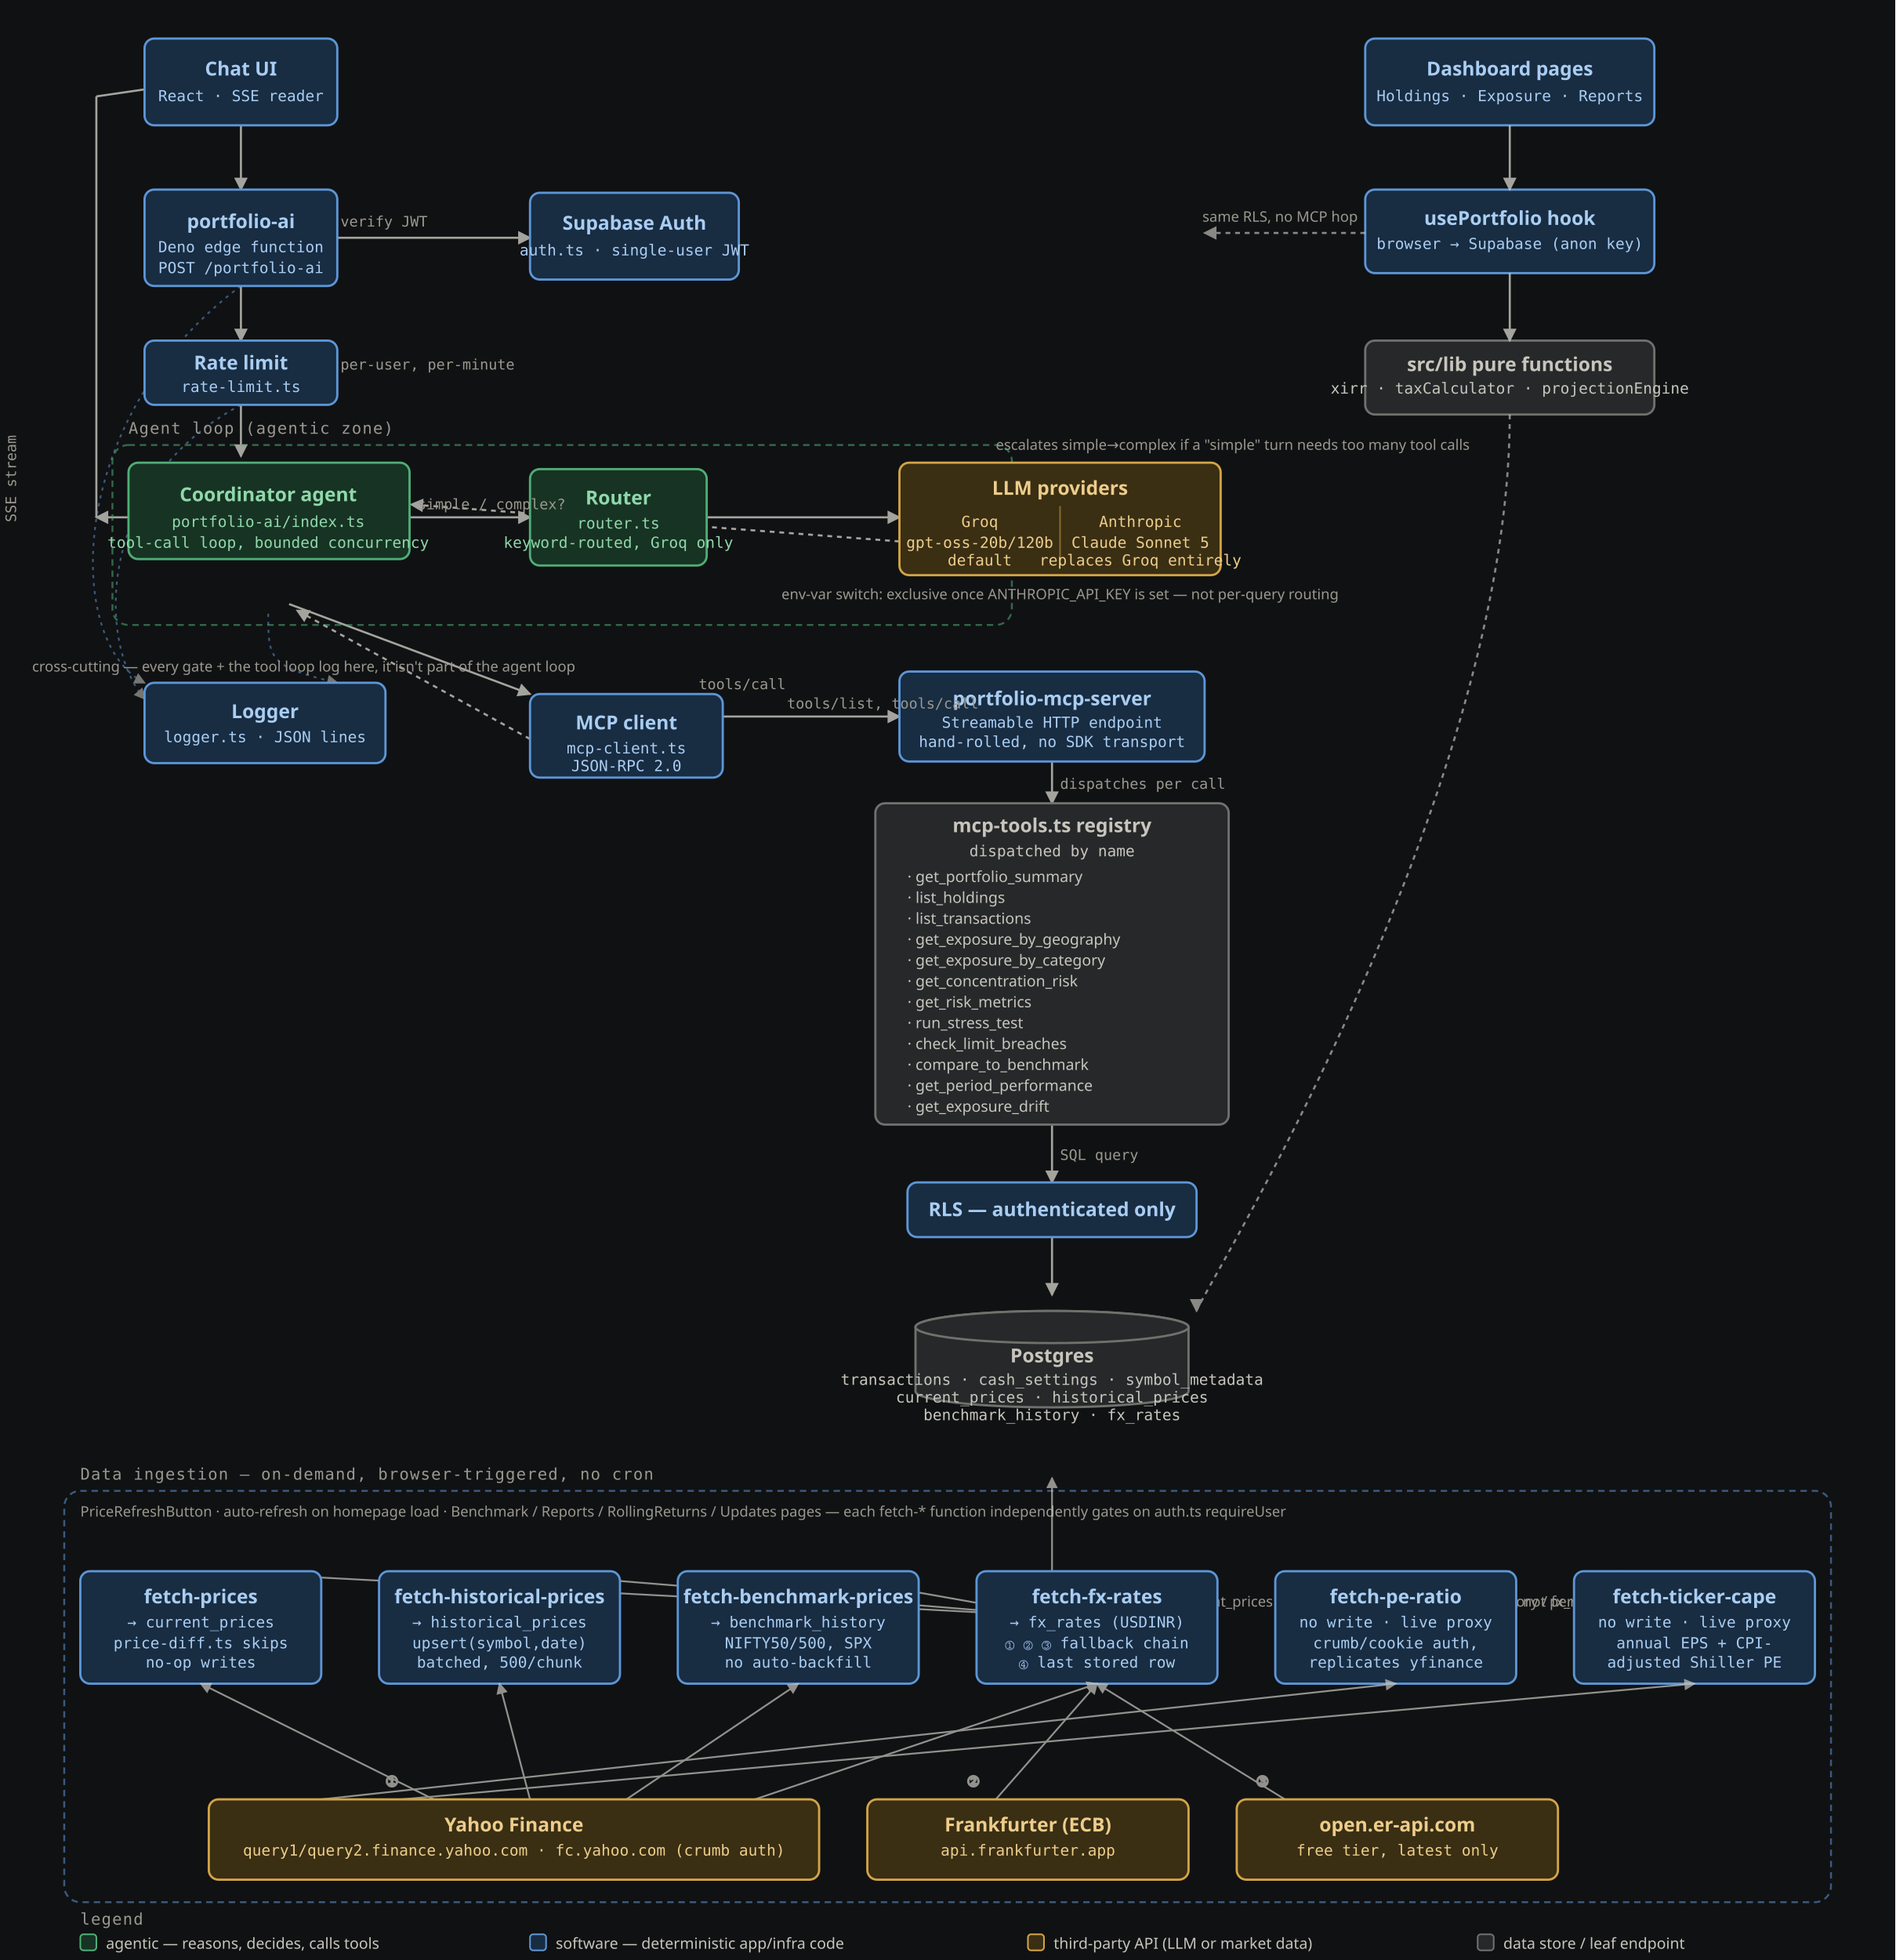
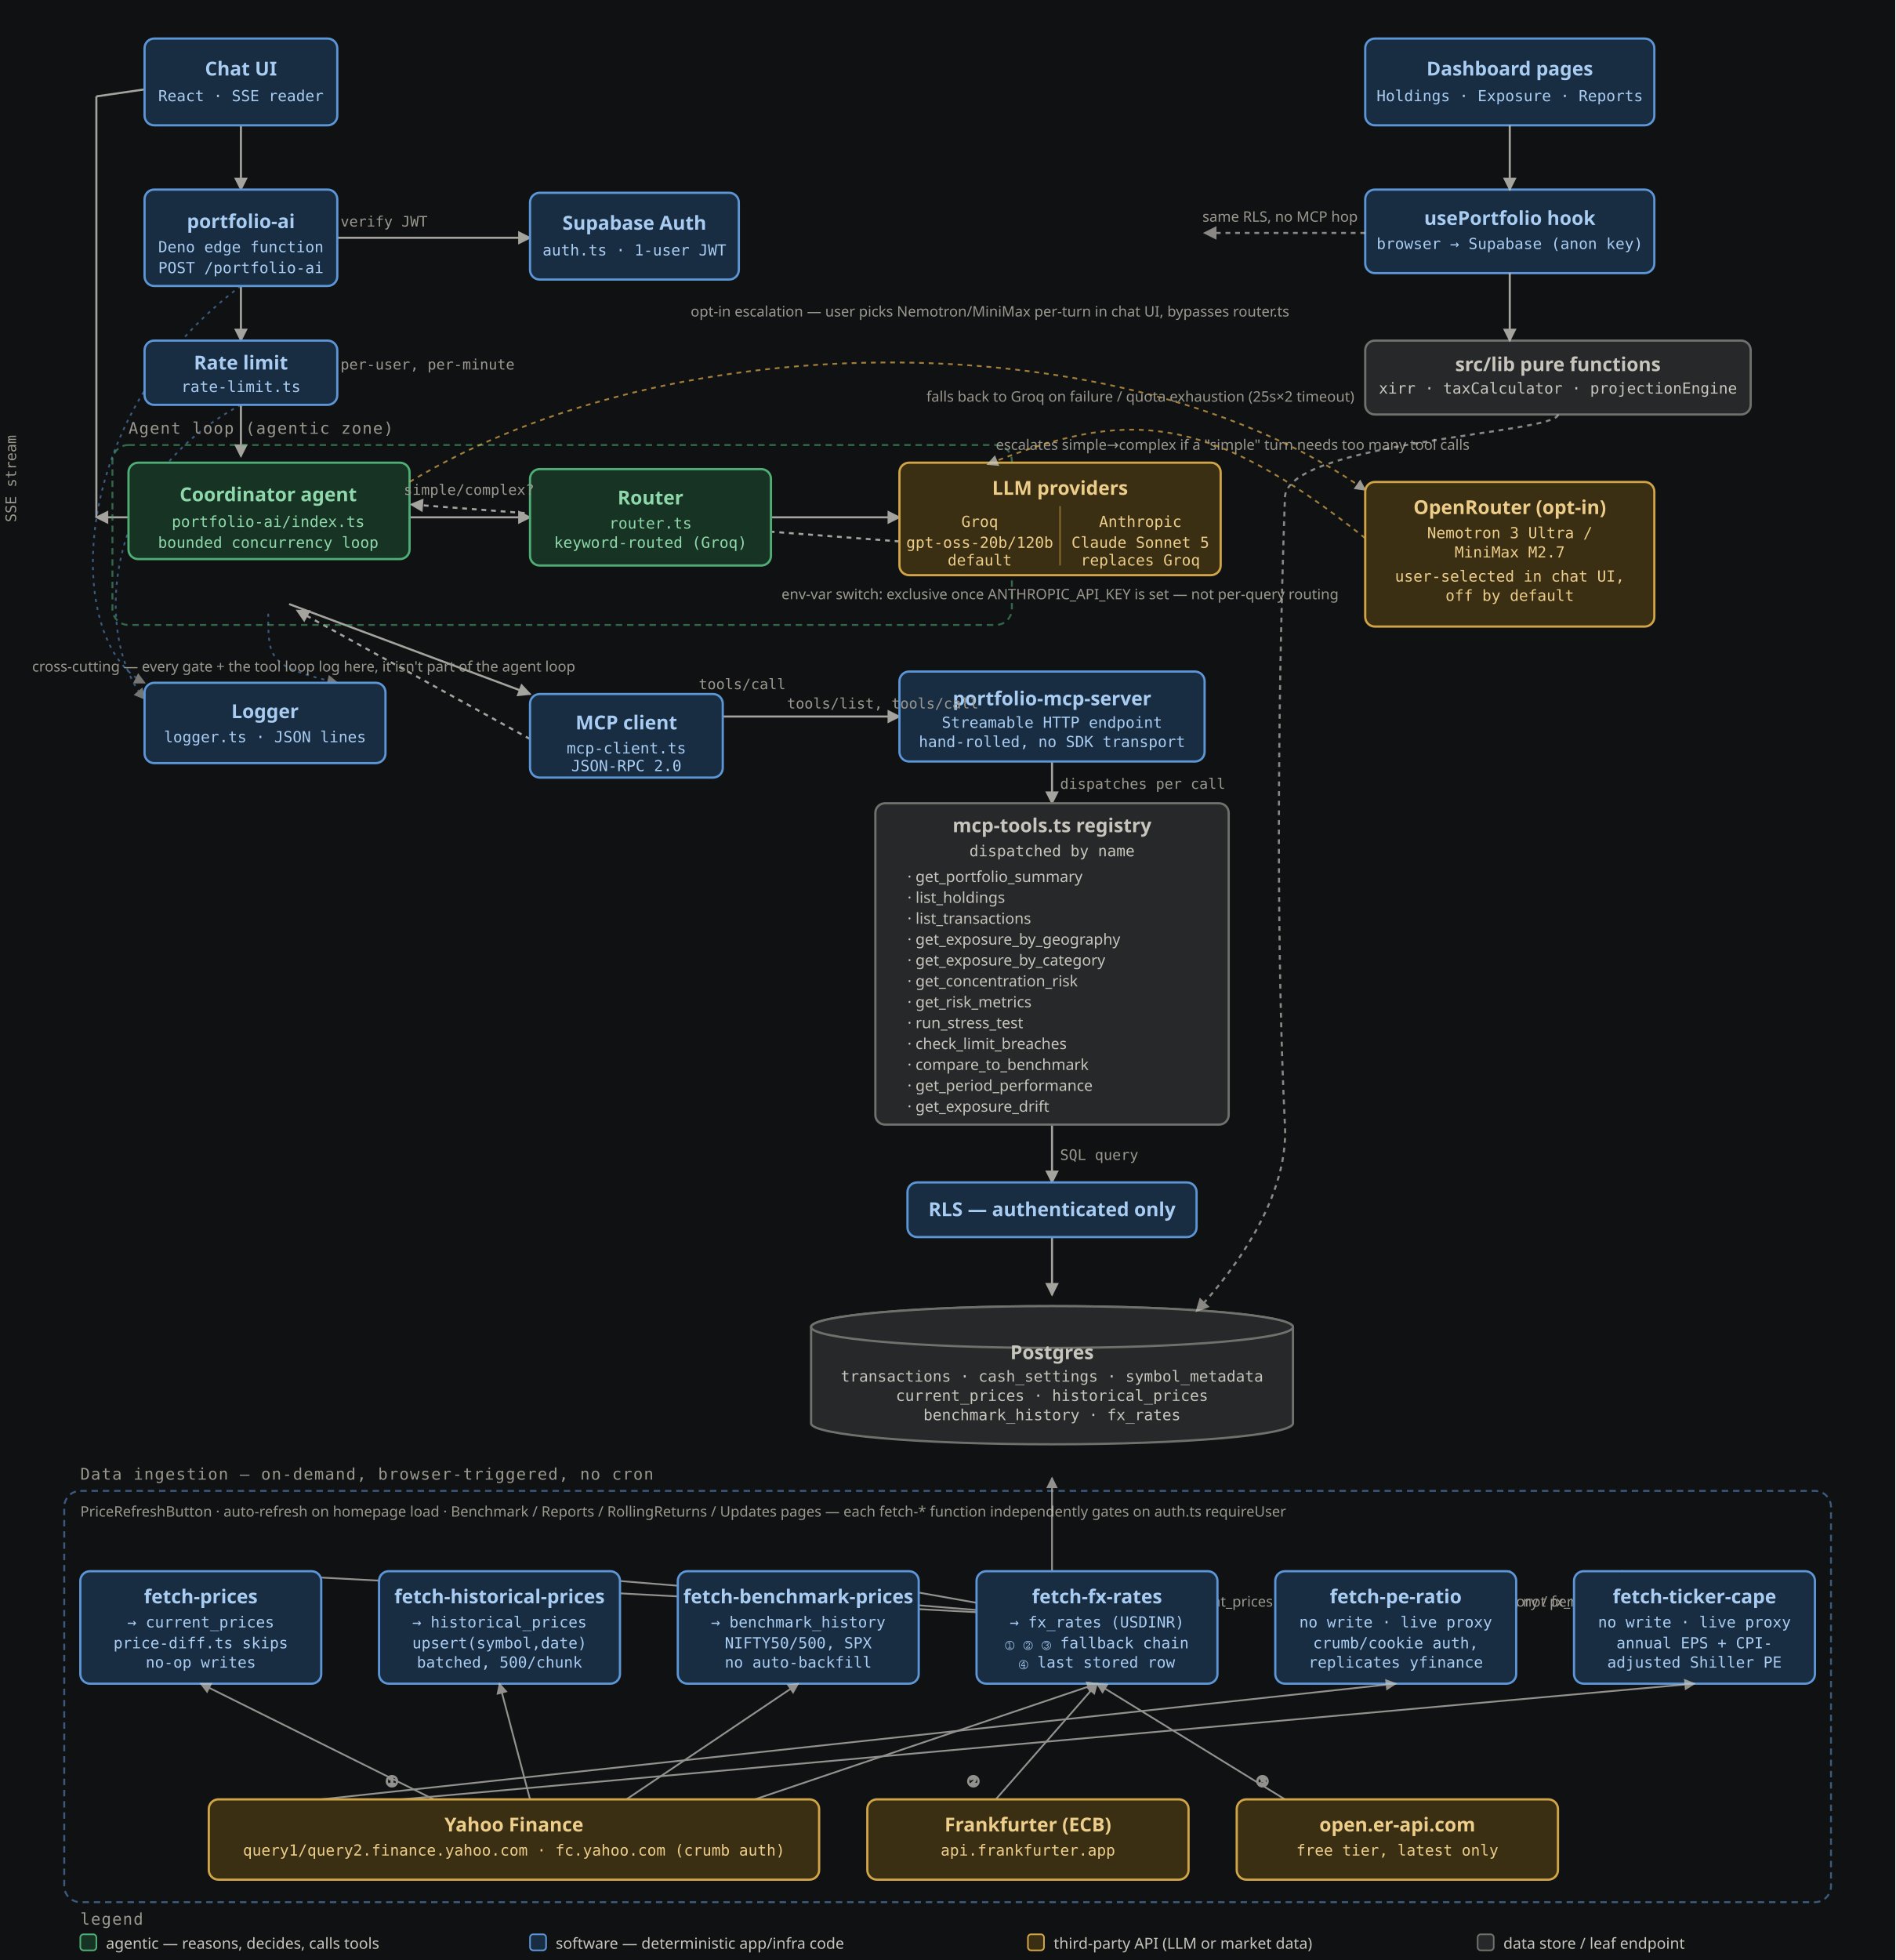
- <svg xmlns="http://www.w3.org/2000/svg" viewBox="0 0 1180 1220" role="img" aria-label="Portfolio AI architecture: the chat UI sends a request through Supabase Edge auth and rate limiting to the portfolio-ai coordinator agent, which for Groq picks a model via keyword routing or switches to Claude Sonnet 5 entirely once an Anthropic key is set, calls MCP tools over JSON-RPC against portfolio-mcp-server, which runs SQL against Postgres under RLS, and streams a token response back over SSE. Dashboard pages query Postgres directly via usePortfolio, bypassing the agent and MCP hop. Below, a separate on-demand data-ingestion pipeline of six edge functions pulls prices, FX rates and fundamentals from Yahoo Finance (with a Frankfurter/open.er-api.com fallback chain for FX) into the same Postgres tables.">
+ <svg xmlns="http://www.w3.org/2000/svg" viewBox="0 0 1180 1220" role="img" aria-label="Portfolio AI architecture: the chat UI sends a request through Supabase Edge auth and rate limiting to the portfolio-ai coordinator agent, which for Groq picks a model via keyword routing or switches to Claude Sonnet 5 entirely once an Anthropic key is set, calls MCP tools over JSON-RPC against portfolio-mcp-server, which runs SQL against Postgres under RLS, and streams a token response back over SSE. A third provider, OpenRouter (Nemotron 3 Ultra / MiniMax M2.7), is available as an opt-in escalation the user selects per-turn from the chat UI rather than a third leg of the env-var switch, and falls back to Groq automatically on failure or quota exhaustion. Dashboard pages query Postgres directly via usePortfolio, bypassing the agent and MCP hop. Below, a separate on-demand data-ingestion pipeline of six edge functions pulls prices, FX rates and fundamentals from Yahoo Finance (with a Frankfurter/open.er-api.com fallback chain for FX) into the same Postgres tables.">
  <style>
    text { font-family: 'IBM Plex Sans', 'Segoe UI', ui-sans-serif, system-ui, sans-serif; }
    .mono { font-family: 'IBM Plex Mono', 'Cascadia Code', ui-monospace, Consolas, monospace; }
    .label { font-weight: 600; font-size: 12px; }
    .sub { font-size: 9.5px; }
    .edge { font-size: 9px; fill: #9a988e; }
    .group { font-size: 10px; letter-spacing: 0.06em; text-transform: uppercase; fill: #9a988e; }
    .box { stroke-width: 1.4; }
  </style>
  <defs>
    <marker id="arrow" viewBox="0 0 8 8" refX="7" refY="4" markerWidth="6.5" markerHeight="6.5" orient="auto-start-reverse">
      <path d="M0,0 L8,4 L0,8 z" fill="#c9c8c0" />
    </marker>
  </defs>
  <rect x="0" y="0" width="1180" height="1220" fill="#101113" />
  <g stroke="#c9c8c0" stroke-width="1.3" fill="none" opacity="0.8">
    <line x1="150" y1="78" x2="150" y2="118" marker-end="url(#arrow)" />
    <line x1="185" y1="148" x2="330" y2="148" marker-end="url(#arrow)" />
    <line x1="150" y1="178" x2="150" y2="212" marker-end="url(#arrow)" />
    <line x1="150" y1="252" x2="150" y2="284" marker-end="url(#arrow)" />
    <line x1="255" y1="322" x2="330" y2="322" marker-end="url(#arrow)" />
-     <line x1="440" y1="322" x2="560" y2="322" marker-end="url(#arrow)" />
+     <line x1="480" y1="322" x2="560" y2="322" marker-end="url(#arrow)" />
    <line x1="180" y1="376" x2="330" y2="432" marker-end="url(#arrow)" />
    <line x1="425" y1="446" x2="560" y2="446" marker-end="url(#arrow)" />
    <line x1="655" y1="474" x2="655" y2="500" marker-end="url(#arrow)" />
    <line x1="655" y1="700" x2="655" y2="736" marker-end="url(#arrow)" />
    <line x1="655" y1="770" x2="655" y2="806" marker-end="url(#arrow)" />
    <line x1="330" y1="460" x2="185" y2="380" stroke-dasharray="3 3" marker-end="url(#arrow)" />
    <line x1="560" y1="337" x2="256" y2="314" stroke-dasharray="3 3" marker-end="url(#arrow)" />
    <line x1="120" y1="322" x2="60" y2="322" marker-end="url(#arrow)" />
    <line x1="60" y1="322" x2="60" y2="60" marker-end="none" />
    <line x1="60" y1="60" x2="115" y2="52" marker-end="url(#arrow)" />
  </g>
  <g stroke="#5c96d6" stroke-width="1.1" fill="none" opacity="0.55" stroke-dasharray="2 3">
    <path d="M 150 178 C 40 260, 40 400, 90 425" marker-end="url(#arrow)" />
    <path d="M 150 252 C 60 300, 60 400, 90 435" marker-end="url(#arrow)" />
    <path d="M 167 382 C 167 410, 167 415, 210 425" marker-end="url(#arrow)" />
  </g>
  <g>
    <rect class="box" x="90" y="24" width="120" height="54" rx="6" fill="#182c42" stroke="#5c96d6" />
    <text class="label" x="150" y="47" text-anchor="middle" fill="#a9cdf2">Chat UI</text>
    <text class="mono sub" x="150" y="63" text-anchor="middle" fill="#a9cdf2">React · SSE reader</text>
  </g>
  <g>
    <rect class="box" x="90" y="118" width="120" height="60" rx="6" fill="#182c42" stroke="#5c96d6" />
    <text class="label" x="150" y="142" text-anchor="middle" fill="#a9cdf2">portfolio-ai</text>
    <text class="mono sub" x="150" y="157" text-anchor="middle" fill="#a9cdf2">Deno edge function</text>
    <text class="mono sub" x="150" y="170" text-anchor="middle" fill="#a9cdf2">POST /portfolio-ai</text>
  </g>
  <g>
    <rect class="box" x="330" y="120" width="130" height="54" rx="6" fill="#182c42" stroke="#5c96d6" />
    <text class="label" x="395" y="143" text-anchor="middle" fill="#a9cdf2">Supabase Auth</text>
-     <text class="mono sub" x="395" y="159" text-anchor="middle" fill="#a9cdf2">auth.ts · single-user JWT</text>
+     <text class="mono sub" x="395" y="159" text-anchor="middle" fill="#a9cdf2">auth.ts · 1-user JWT</text>
  </g>
  <g>
    <rect class="box" x="90" y="212" width="120" height="40" rx="6" fill="#182c42" stroke="#5c96d6" />
    <text class="label" x="150" y="230" text-anchor="middle" fill="#a9cdf2">Rate limit</text>
    <text class="mono sub" x="150" y="244" text-anchor="middle" fill="#a9cdf2">rate-limit.ts</text>
  </g>
  <rect x="70" y="277" width="560" height="112" rx="10" fill="none" stroke="#4fae76" stroke-width="1.2" stroke-dasharray="4 3" opacity="0.55" />
  <text class="mono group" x="80" y="270">Agent loop (agentic zone)</text>
  <g>
    <rect class="box" x="80" y="288" width="175" height="60" rx="6" fill="#173323" stroke="#4fae76" />
    <text class="label" x="167" y="312" text-anchor="middle" fill="#8fd8ab">Coordinator agent</text>
    <text class="mono sub" x="167" y="328" text-anchor="middle" fill="#8fd8ab">portfolio-ai/index.ts</text>
-     <text class="mono sub" x="167" y="341" text-anchor="middle" fill="#8fd8ab">tool-call loop, bounded concurrency</text>
-   </g>
-   <g>
-     <rect class="box" x="330" y="292" width="110" height="60" rx="6" fill="#173323" stroke="#4fae76" />
-     <text class="label" x="385" y="314" text-anchor="middle" fill="#8fd8ab">Router</text>
-     <text class="mono sub" x="385" y="329" text-anchor="middle" fill="#8fd8ab">router.ts</text>
-     <text class="mono sub" x="385" y="341" text-anchor="middle" fill="#8fd8ab">keyword-routed, Groq only</text>
+     <text class="mono sub" x="167" y="341" text-anchor="middle" fill="#8fd8ab">bounded concurrency loop</text>
+   </g>
+   <g>
+     <rect class="box" x="330" y="292" width="150" height="60" rx="6" fill="#173323" stroke="#4fae76" />
+     <text class="label" x="405" y="314" text-anchor="middle" fill="#8fd8ab">Router</text>
+     <text class="mono sub" x="405" y="329" text-anchor="middle" fill="#8fd8ab">router.ts</text>
+     <text class="mono sub" x="405" y="341" text-anchor="middle" fill="#8fd8ab">keyword-routed (Groq)</text>
  </g>
  <g>
    <rect class="box" x="560" y="288" width="200" height="70" rx="6" fill="#3a2e13" stroke="#d1a447" />
    <text class="label" x="660" y="308" text-anchor="middle" fill="#eccd8a">LLM providers</text>
    <line x1="660" y1="315" x2="660" y2="352" stroke="#d1a447" stroke-width="1" opacity="0.5" />
    <text class="mono sub" x="610" y="328" text-anchor="middle" fill="#eccd8a">Groq</text>
    <text class="mono sub" x="610" y="341" text-anchor="middle" fill="#eccd8a">gpt-oss-20b/120b</text>
    <text class="mono sub" x="610" y="352" text-anchor="middle" fill="#eccd8a">default</text>
    <text class="mono sub" x="710" y="328" text-anchor="middle" fill="#eccd8a">Anthropic</text>
    <text class="mono sub" x="710" y="341" text-anchor="middle" fill="#eccd8a">Claude Sonnet 5</text>
-     <text class="mono sub" x="710" y="352" text-anchor="middle" fill="#eccd8a">replaces Groq entirely</text>
+     <text class="mono sub" x="710" y="352" text-anchor="middle" fill="#eccd8a">replaces Groq</text>
  </g>
  <text class="edge" x="620" y="280">escalates simple→complex if a "simple" turn needs too many tool calls</text>
  <text class="edge" x="660" y="373" text-anchor="middle">env-var switch: exclusive once ANTHROPIC_API_KEY is set — not per-query routing</text>
+   <g stroke="#d1a447" stroke-width="1.1" fill="none" opacity="0.75" stroke-dasharray="3 3">
+     <path d="M 255 300 C 420 200, 700 200, 850 305" marker-end="url(#arrow)" />
+     <path d="M 850 335 C 750 255, 700 255, 615 289" marker-end="url(#arrow)" />
+   </g>
+   <text class="edge" x="430" y="197">opt-in escalation — user picks Nemotron/MiniMax per-turn in chat UI, bypasses router.ts</text>
+   <text class="edge" x="710" y="250" text-anchor="middle">falls back to Groq on failure / quota exhaustion (25s×2 timeout)</text>
+   <g>
+     <rect class="box" x="850" y="300" width="180" height="90" rx="6" fill="#3a2e13" stroke="#d1a447" />
+     <text class="label" x="940" y="320" text-anchor="middle" fill="#eccd8a">OpenRouter (opt-in)</text>
+     <text class="mono sub" x="940" y="335" text-anchor="middle" fill="#eccd8a">Nemotron 3 Ultra /</text>
+     <text class="mono sub" x="940" y="347" text-anchor="middle" fill="#eccd8a">MiniMax M2.7</text>
+     <text class="mono sub" x="940" y="362" text-anchor="middle" fill="#eccd8a">user-selected in chat UI,</text>
+     <text class="mono sub" x="940" y="374" text-anchor="middle" fill="#eccd8a">off by default</text>
+   </g>
  <g>
    <rect class="box" x="90" y="425" width="150" height="50" rx="6" fill="#182c42" stroke="#5c96d6" />
    <text class="label" x="165" y="447" text-anchor="middle" fill="#a9cdf2">Logger</text>
    <text class="mono sub" x="165" y="462" text-anchor="middle" fill="#a9cdf2">logger.ts · JSON lines</text>
  </g>
  <text class="edge" x="20" y="418">cross-cutting — every gate + the tool loop log here, it isn't part of the agent loop</text>
  <g>
    <rect class="box" x="330" y="432" width="120" height="52" rx="6" fill="#182c42" stroke="#5c96d6" />
    <text class="label" x="390" y="454" text-anchor="middle" fill="#a9cdf2">MCP client</text>
    <text class="mono sub" x="390" y="469" text-anchor="middle" fill="#a9cdf2">mcp-client.ts</text>
    <text class="mono sub" x="390" y="480" text-anchor="middle" fill="#a9cdf2">JSON-RPC 2.0</text>
  </g>
  <g>
    <rect class="box" x="560" y="418" width="190" height="56" rx="6" fill="#182c42" stroke="#5c96d6" />
    <text class="label" x="655" y="439" text-anchor="middle" fill="#a9cdf2">portfolio-mcp-server</text>
    <text class="mono sub" x="655" y="453" text-anchor="middle" fill="#a9cdf2">Streamable HTTP endpoint</text>
    <text class="mono sub" x="655" y="465" text-anchor="middle" fill="#a9cdf2">hand-rolled, no SDK transport</text>
  </g>
  <g>
    <rect class="box" x="545" y="500" width="220" height="200" rx="6" fill="#26282a" stroke="#6f716c" />
    <text class="label" x="655" y="518" text-anchor="middle" fill="#c7c5bc">mcp-tools.ts registry</text>
    <text class="mono sub" x="655" y="533" fill="#c7c5bc" text-anchor="middle">dispatched by name</text>
    <g class="mono sub" fill="#c7c5bc">
      <text x="565" y="549">· get_portfolio_summary</text>
      <text x="565" y="562">· list_holdings</text>
      <text x="565" y="575">· list_transactions</text>
      <text x="565" y="588">· get_exposure_by_geography</text>
      <text x="565" y="601">· get_exposure_by_category</text>
      <text x="565" y="614">· get_concentration_risk</text>
      <text x="565" y="627">· get_risk_metrics</text>
      <text x="565" y="640">· run_stress_test</text>
      <text x="565" y="653">· check_limit_breaches</text>
      <text x="565" y="666">· compare_to_benchmark</text>
      <text x="565" y="679">· get_period_performance</text>
      <text x="565" y="692">· get_exposure_drift</text>
    </g>
  </g>
  <g>
    <rect class="box" x="565" y="736" width="180" height="34" rx="6" fill="#182c42" stroke="#5c96d6" />
    <text class="label" x="655" y="757" text-anchor="middle" fill="#a9cdf2">RLS — authenticated only</text>
  </g>
  <g>
-     <path d="M 570 866 v -40 a85,10 0 0 1 170,0 v 40 a85,10 0 0 1 -170,0 z" fill="#26282a" stroke="#6f716c" stroke-width="1.4" />
-     <ellipse cx="655" cy="826" rx="85" ry="10" fill="#26282a" stroke="#6f716c" stroke-width="1.4" />
-     <text class="label" x="655" y="848" text-anchor="middle" fill="#c7c5bc">Postgres</text>
-     <text class="mono sub" x="655" y="862" text-anchor="middle" fill="#c7c5bc">transactions · cash_settings · symbol_metadata</text>
-     <text class="mono sub" x="655" y="873" text-anchor="middle" fill="#c7c5bc">current_prices · historical_prices</text>
+     <path d="M 505 886 v -60 a150,13 0 0 1 300,0 v 60 a150,13 0 0 1 -300,0 z" fill="#26282a" stroke="#6f716c" stroke-width="1.4" />
+     <ellipse cx="655" cy="826" rx="150" ry="13" fill="#26282a" stroke="#6f716c" stroke-width="1.4" />
+     <text class="label" x="655" y="846" text-anchor="middle" fill="#c7c5bc">Postgres</text>
+     <text class="mono sub" x="655" y="860" text-anchor="middle" fill="#c7c5bc">transactions · cash_settings · symbol_metadata</text>
+     <text class="mono sub" x="655" y="872" text-anchor="middle" fill="#c7c5bc">current_prices · historical_prices</text>
    <text class="mono sub" x="655" y="884" text-anchor="middle" fill="#c7c5bc">benchmark_history · fx_rates</text>
  </g>
  <g>
    <rect class="box" x="850" y="24" width="180" height="54" rx="6" fill="#182c42" stroke="#5c96d6" />
    <text class="label" x="940" y="47" text-anchor="middle" fill="#a9cdf2">Dashboard pages</text>
    <text class="mono sub" x="940" y="63" text-anchor="middle" fill="#a9cdf2">Holdings · Exposure · Reports</text>
  </g>
  <g>
    <rect class="box" x="850" y="118" width="180" height="52" rx="6" fill="#182c42" stroke="#5c96d6" />
    <text class="label" x="940" y="140" text-anchor="middle" fill="#a9cdf2">usePortfolio hook</text>
    <text class="mono sub" x="940" y="155" text-anchor="middle" fill="#a9cdf2">browser → Supabase (anon key)</text>
  </g>
  <g>
-     <rect class="box" x="850" y="212" width="180" height="46" rx="6" fill="#26282a" stroke="#6f716c" />
-     <text class="label" x="940" y="231" text-anchor="middle" fill="#c7c5bc">src/lib pure functions</text>
-     <text class="mono sub" x="940" y="245" text-anchor="middle" fill="#c7c5bc">xirr · taxCalculator · projectionEngine</text>
+     <rect class="box" x="850" y="212" width="240" height="46" rx="6" fill="#26282a" stroke="#6f716c" />
+     <text class="label" x="970" y="231" text-anchor="middle" fill="#c7c5bc">src/lib pure functions</text>
+     <text class="mono sub" x="970" y="245" text-anchor="middle" fill="#c7c5bc">xirr · taxCalculator · projectionEngine</text>
  </g>
  <line x1="940" y1="78" x2="940" y2="118" stroke="#c9c8c0" stroke-width="1.3" opacity="0.8" marker-end="url(#arrow)" />
  <line x1="940" y1="170" x2="940" y2="212" stroke="#c9c8c0" stroke-width="1.3" opacity="0.8" marker-end="url(#arrow)" />
  <line x1="850" y1="145" x2="750" y2="145" stroke="#c9c8c0" stroke-width="1.3" stroke-dasharray="3 3" opacity="0.65" marker-end="url(#arrow)" />
  <text class="edge" x="797" y="138" text-anchor="middle">same RLS, no MCP hop</text>
-   <path d="M 940 258 C 940 500, 745 810, 745 816" stroke="#c9c8c0" stroke-width="1.3" fill="none" stroke-dasharray="3 3" opacity="0.65" marker-end="url(#arrow)" />
+   <path d="M 970 258 C 970 270, 800 275, 800 310 C 795 450, 795 600, 800 700 C 803 750, 760 800, 745 816" stroke="#c9c8c0" stroke-width="1.3" fill="none" stroke-dasharray="3 3" opacity="0.65" marker-end="url(#arrow)" />
  <text class="edge mono" x="10" y="325" transform="rotate(-90 10 325)">SSE stream</text>
  <text class="edge mono" x="212" y="141">verify JWT</text>
  <text class="edge mono" x="212" y="230">per-user, per-minute</text>
-   <text class="edge mono" x="260" y="317">simple / complex?</text>
+   <text class="edge mono" x="292" y="308" text-anchor="middle">simple/complex?</text>
  <text class="edge mono" x="435" y="429">tools/call</text>
  <text class="edge mono" x="490" y="441">tools/list, tools/call</text>
  <text class="edge mono" x="660" y="491">dispatches per call</text>
  <text class="edge mono" x="660" y="722">SQL query</text>
  <rect x="40" y="928" width="1100" height="256" rx="10" fill="none" stroke="#5c96d6" stroke-width="1.2" stroke-dasharray="4 3" opacity="0.55" />
  <text class="mono group" x="50" y="921">Data ingestion — on-demand, browser-triggered, no cron</text>
  <text class="edge" x="50" y="944">PriceRefreshButton · auto-refresh on homepage load · Benchmark / Reports / RollingReturns / Updates pages — each fetch-* function independently gates on auth.ts requireUser</text>
  <g stroke="#c9c8c0" stroke-width="1.1" fill="none" opacity="0.7">
    <line x1="125" y1="978" x2="655" y2="1006" />
    <line x1="311" y1="978" x2="655" y2="1006" />
    <line x1="497" y1="978" x2="655" y2="1006" />
    <line x1="683" y1="978" x2="655" y2="1006" />
    <line x1="655" y1="1006" x2="655" y2="920" marker-end="url(#arrow)" />
  </g>
  <text class="edge" x="700" y="1000">upsert: current_prices / historical_prices / benchmark_history / fx_rates</text>
  <g stroke="#c9c8c0" stroke-width="1.1" fill="none" opacity="0.6" stroke-dasharray="2 3">
    <path d="M 869 978 C 869 1000, 940 1006, 940 978" marker-end="url(#arrow)" />
    <path d="M 1055 978 C 1055 1000, 1010 1006, 1010 978" marker-end="url(#arrow)" />
  </g>
  <text class="edge" x="820" y="1000">returned straight to the caller, not persisted</text>
  <g>
    <rect class="box" x="50" y="978" width="150" height="70" rx="6" fill="#182c42" stroke="#5c96d6" />
    <text class="label" x="125" y="998" text-anchor="middle" fill="#a9cdf2">fetch-prices</text>
    <text class="mono sub" x="125" y="1013" text-anchor="middle" fill="#a9cdf2">→ current_prices</text>
    <text class="mono sub" x="125" y="1026" text-anchor="middle" fill="#a9cdf2">price-diff.ts skips</text>
    <text class="mono sub" x="125" y="1038" text-anchor="middle" fill="#a9cdf2">no-op writes</text>
  </g>
  <g>
    <rect class="box" x="236" y="978" width="150" height="70" rx="6" fill="#182c42" stroke="#5c96d6" />
    <text class="label" x="311" y="998" text-anchor="middle" fill="#a9cdf2">fetch-historical-prices</text>
    <text class="mono sub" x="311" y="1013" text-anchor="middle" fill="#a9cdf2">→ historical_prices</text>
    <text class="mono sub" x="311" y="1026" text-anchor="middle" fill="#a9cdf2">upsert(symbol,date)</text>
    <text class="mono sub" x="311" y="1038" text-anchor="middle" fill="#a9cdf2">batched, 500/chunk</text>
  </g>
  <g>
    <rect class="box" x="422" y="978" width="150" height="70" rx="6" fill="#182c42" stroke="#5c96d6" />
    <text class="label" x="497" y="998" text-anchor="middle" fill="#a9cdf2">fetch-benchmark-prices</text>
    <text class="mono sub" x="497" y="1013" text-anchor="middle" fill="#a9cdf2">→ benchmark_history</text>
    <text class="mono sub" x="497" y="1026" text-anchor="middle" fill="#a9cdf2">NIFTY50/500, SPX</text>
    <text class="mono sub" x="497" y="1038" text-anchor="middle" fill="#a9cdf2">no auto-backfill</text>
  </g>
  <g>
    <rect class="box" x="608" y="978" width="150" height="70" rx="6" fill="#182c42" stroke="#5c96d6" />
    <text class="label" x="683" y="998" text-anchor="middle" fill="#a9cdf2">fetch-fx-rates</text>
    <text class="mono sub" x="683" y="1013" text-anchor="middle" fill="#a9cdf2">→ fx_rates (USDINR)</text>
    <text class="mono sub" x="683" y="1026" text-anchor="middle" fill="#a9cdf2">① ② ③ fallback chain</text>
    <text class="mono sub" x="683" y="1038" text-anchor="middle" fill="#a9cdf2">④ last stored row</text>
  </g>
  <g>
    <rect class="box" x="794" y="978" width="150" height="70" rx="6" fill="#182c42" stroke="#5c96d6" />
    <text class="label" x="869" y="998" text-anchor="middle" fill="#a9cdf2">fetch-pe-ratio</text>
    <text class="mono sub" x="869" y="1013" text-anchor="middle" fill="#a9cdf2">no write · live proxy</text>
    <text class="mono sub" x="869" y="1026" text-anchor="middle" fill="#a9cdf2">crumb/cookie auth,</text>
    <text class="mono sub" x="869" y="1038" text-anchor="middle" fill="#a9cdf2">replicates yfinance</text>
  </g>
  <g>
    <rect class="box" x="980" y="978" width="150" height="70" rx="6" fill="#182c42" stroke="#5c96d6" />
    <text class="label" x="1055" y="998" text-anchor="middle" fill="#a9cdf2">fetch-ticker-cape</text>
    <text class="mono sub" x="1055" y="1013" text-anchor="middle" fill="#a9cdf2">no write · live proxy</text>
    <text class="mono sub" x="1055" y="1026" text-anchor="middle" fill="#a9cdf2">annual EPS + CPI-</text>
    <text class="mono sub" x="1055" y="1038" text-anchor="middle" fill="#a9cdf2">adjusted Shiller PE</text>
  </g>
  <g stroke="#c9c8c0" stroke-width="1.1" fill="none" opacity="0.7">
    <line x1="270" y1="1120" x2="125" y2="1048" marker-end="url(#arrow)" />
    <line x1="330" y1="1120" x2="311" y2="1048" marker-end="url(#arrow)" />
    <line x1="390" y1="1120" x2="497" y2="1048" marker-end="url(#arrow)" />
    <line x1="470" y1="1120" x2="683" y2="1048" marker-end="url(#arrow)" />
    <text class="edge" x="240" y="1112">①</text>
    <line x1="620" y1="1120" x2="683" y2="1048" marker-end="url(#arrow)" />
    <text class="edge" x="602" y="1112">②</text>
    <line x1="800" y1="1120" x2="683" y2="1048" marker-end="url(#arrow)" />
    <text class="edge" x="782" y="1112">③</text>
    <line x1="200" y1="1120" x2="869" y2="1048" marker-end="url(#arrow)" />
    <line x1="250" y1="1120" x2="1055" y2="1048" marker-end="url(#arrow)" />
  </g>
  <g>
    <rect class="box" x="130" y="1120" width="380" height="50" rx="6" fill="#3a2e13" stroke="#d1a447" />
    <text class="label" x="320" y="1140" text-anchor="middle" fill="#eccd8a">Yahoo Finance</text>
    <text class="mono sub" x="320" y="1155" text-anchor="middle" fill="#eccd8a">query1/query2.finance.yahoo.com · fc.yahoo.com (crumb auth)</text>
  </g>
  <g>
    <rect class="box" x="540" y="1120" width="200" height="50" rx="6" fill="#3a2e13" stroke="#d1a447" />
    <text class="label" x="640" y="1140" text-anchor="middle" fill="#eccd8a">Frankfurter (ECB)</text>
    <text class="mono sub" x="640" y="1155" text-anchor="middle" fill="#eccd8a">api.frankfurter.app</text>
  </g>
  <g>
    <rect class="box" x="770" y="1120" width="200" height="50" rx="6" fill="#3a2e13" stroke="#d1a447" />
    <text class="label" x="870" y="1140" text-anchor="middle" fill="#eccd8a">open.er-api.com</text>
    <text class="mono sub" x="870" y="1155" text-anchor="middle" fill="#eccd8a">free tier, latest only</text>
  </g>
  <text class="mono group" x="50" y="1198">legend</text>
  <g class="mono sub">
    <rect x="50" y="1204" width="10" height="10" rx="2" fill="#173323" stroke="#4fae76" />
    <text x="66" y="1213" fill="#c7c5bc">agentic — reasons, decides, calls tools</text>
    <rect x="330" y="1204" width="10" height="10" rx="2" fill="#182c42" stroke="#5c96d6" />
    <text x="346" y="1213" fill="#c7c5bc">software — deterministic app/infra code</text>
    <rect x="640" y="1204" width="10" height="10" rx="2" fill="#3a2e13" stroke="#d1a447" />
    <text x="656" y="1213" fill="#c7c5bc">third-party API (LLM or market data)</text>
    <rect x="920" y="1204" width="10" height="10" rx="2" fill="#26282a" stroke="#6f716c" />
    <text x="936" y="1213" fill="#c7c5bc">data store / leaf endpoint</text>
  </g>
</svg>
